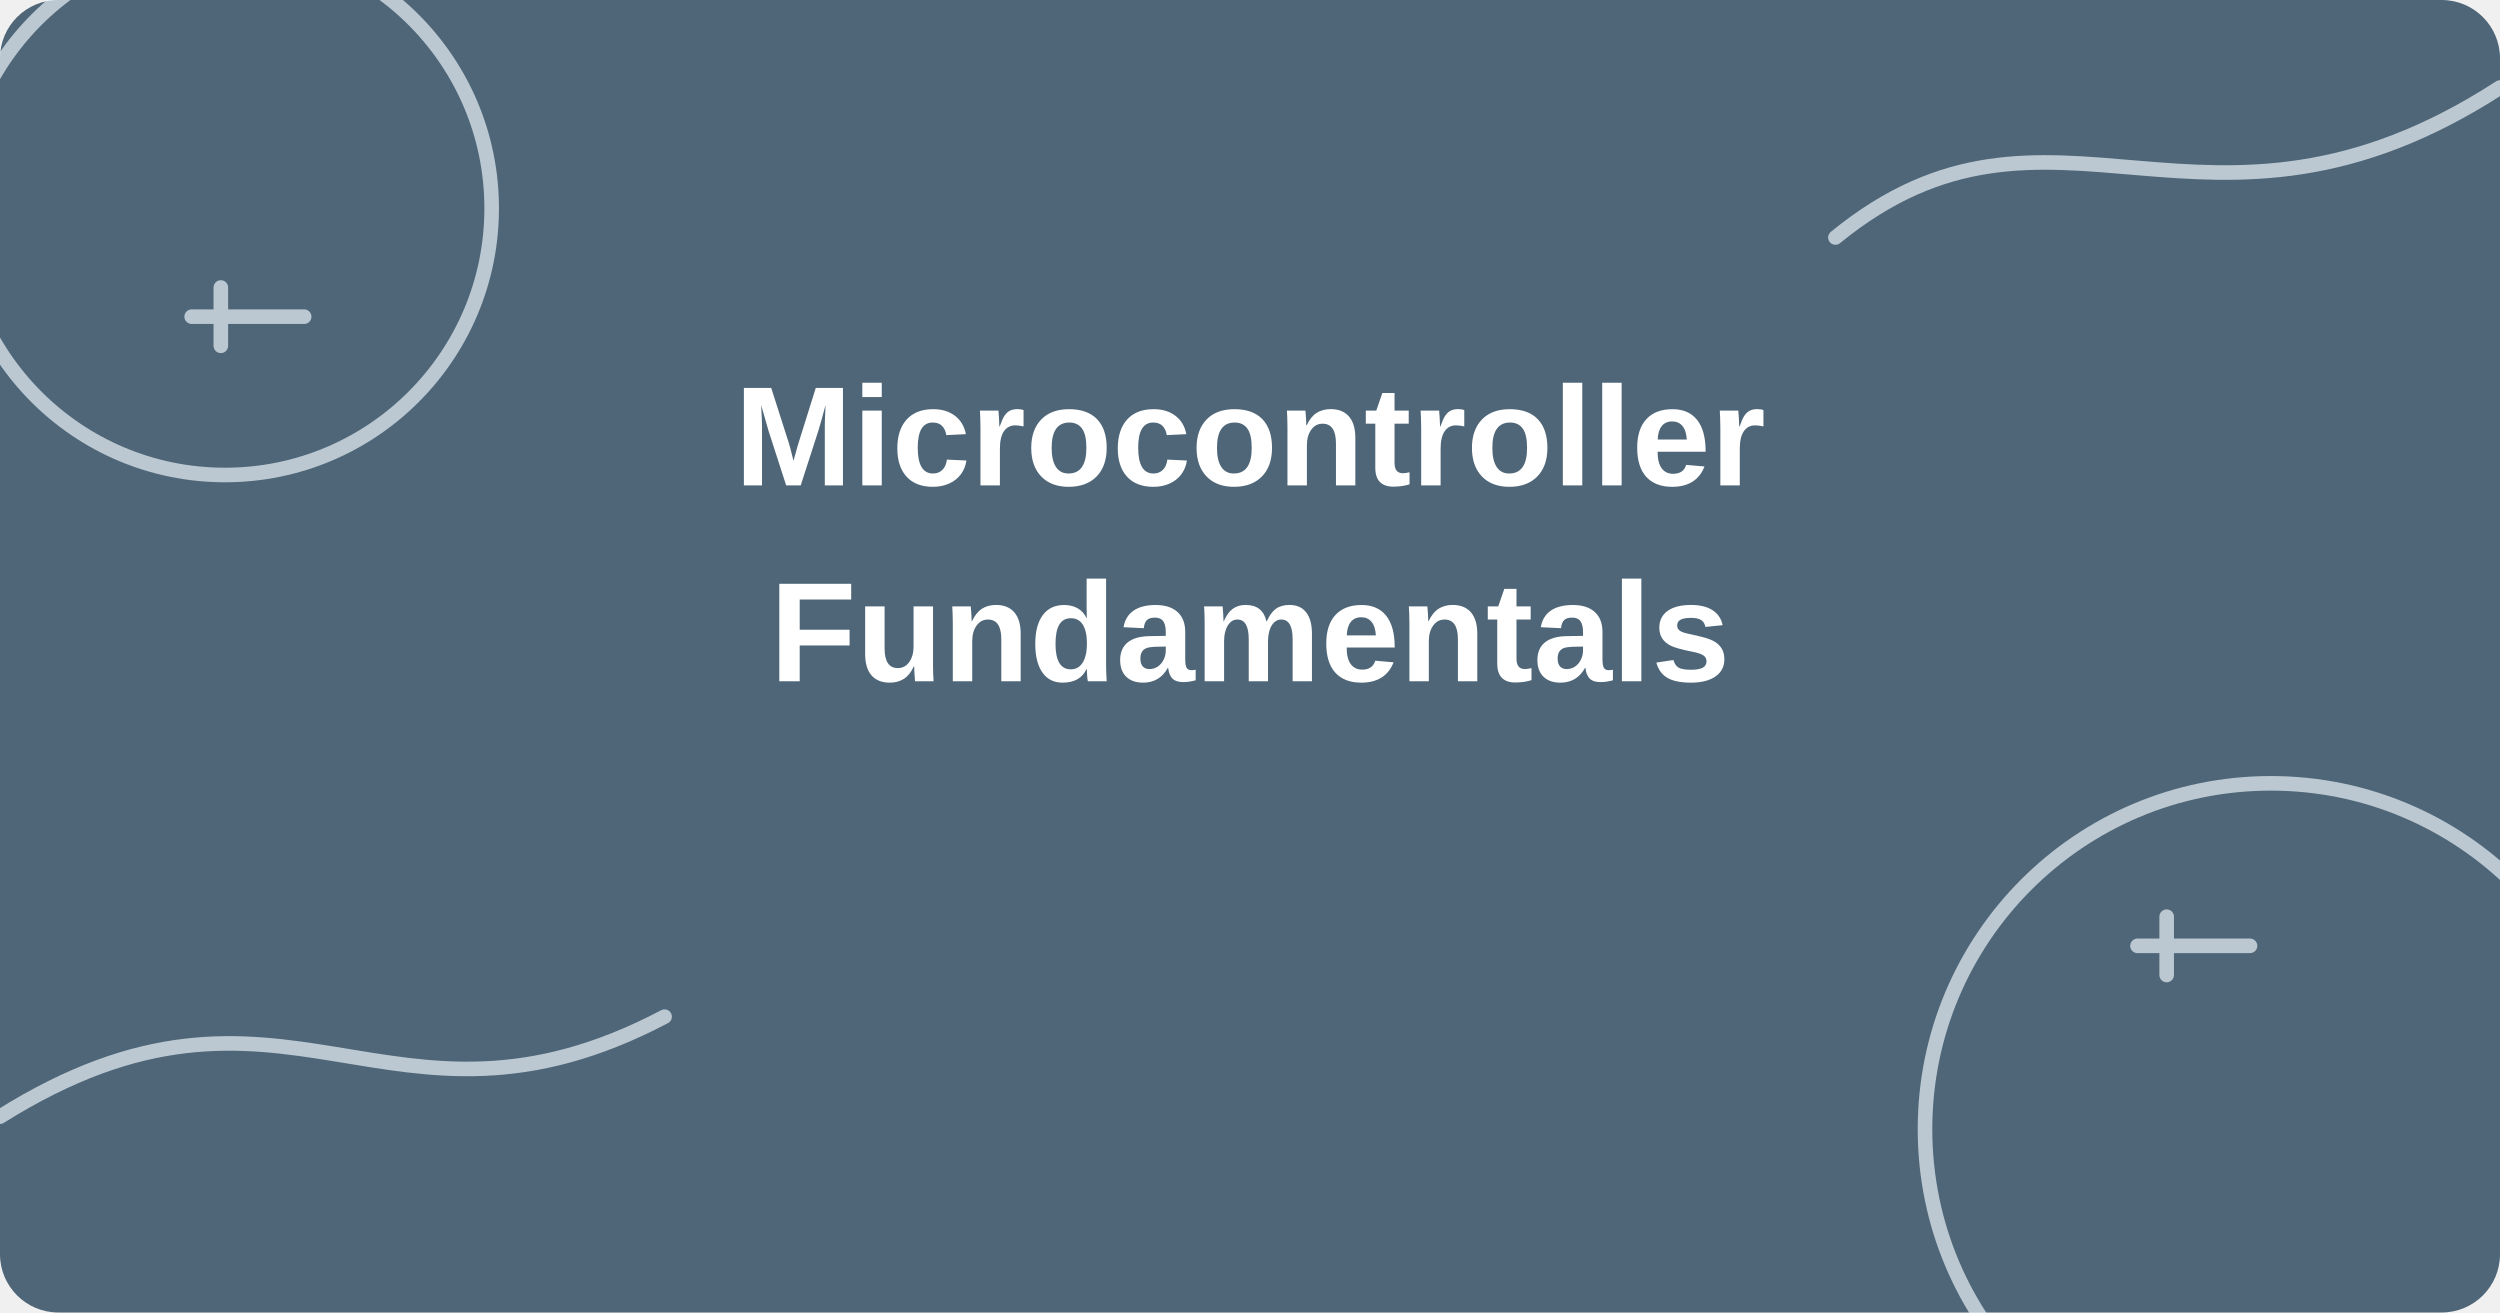
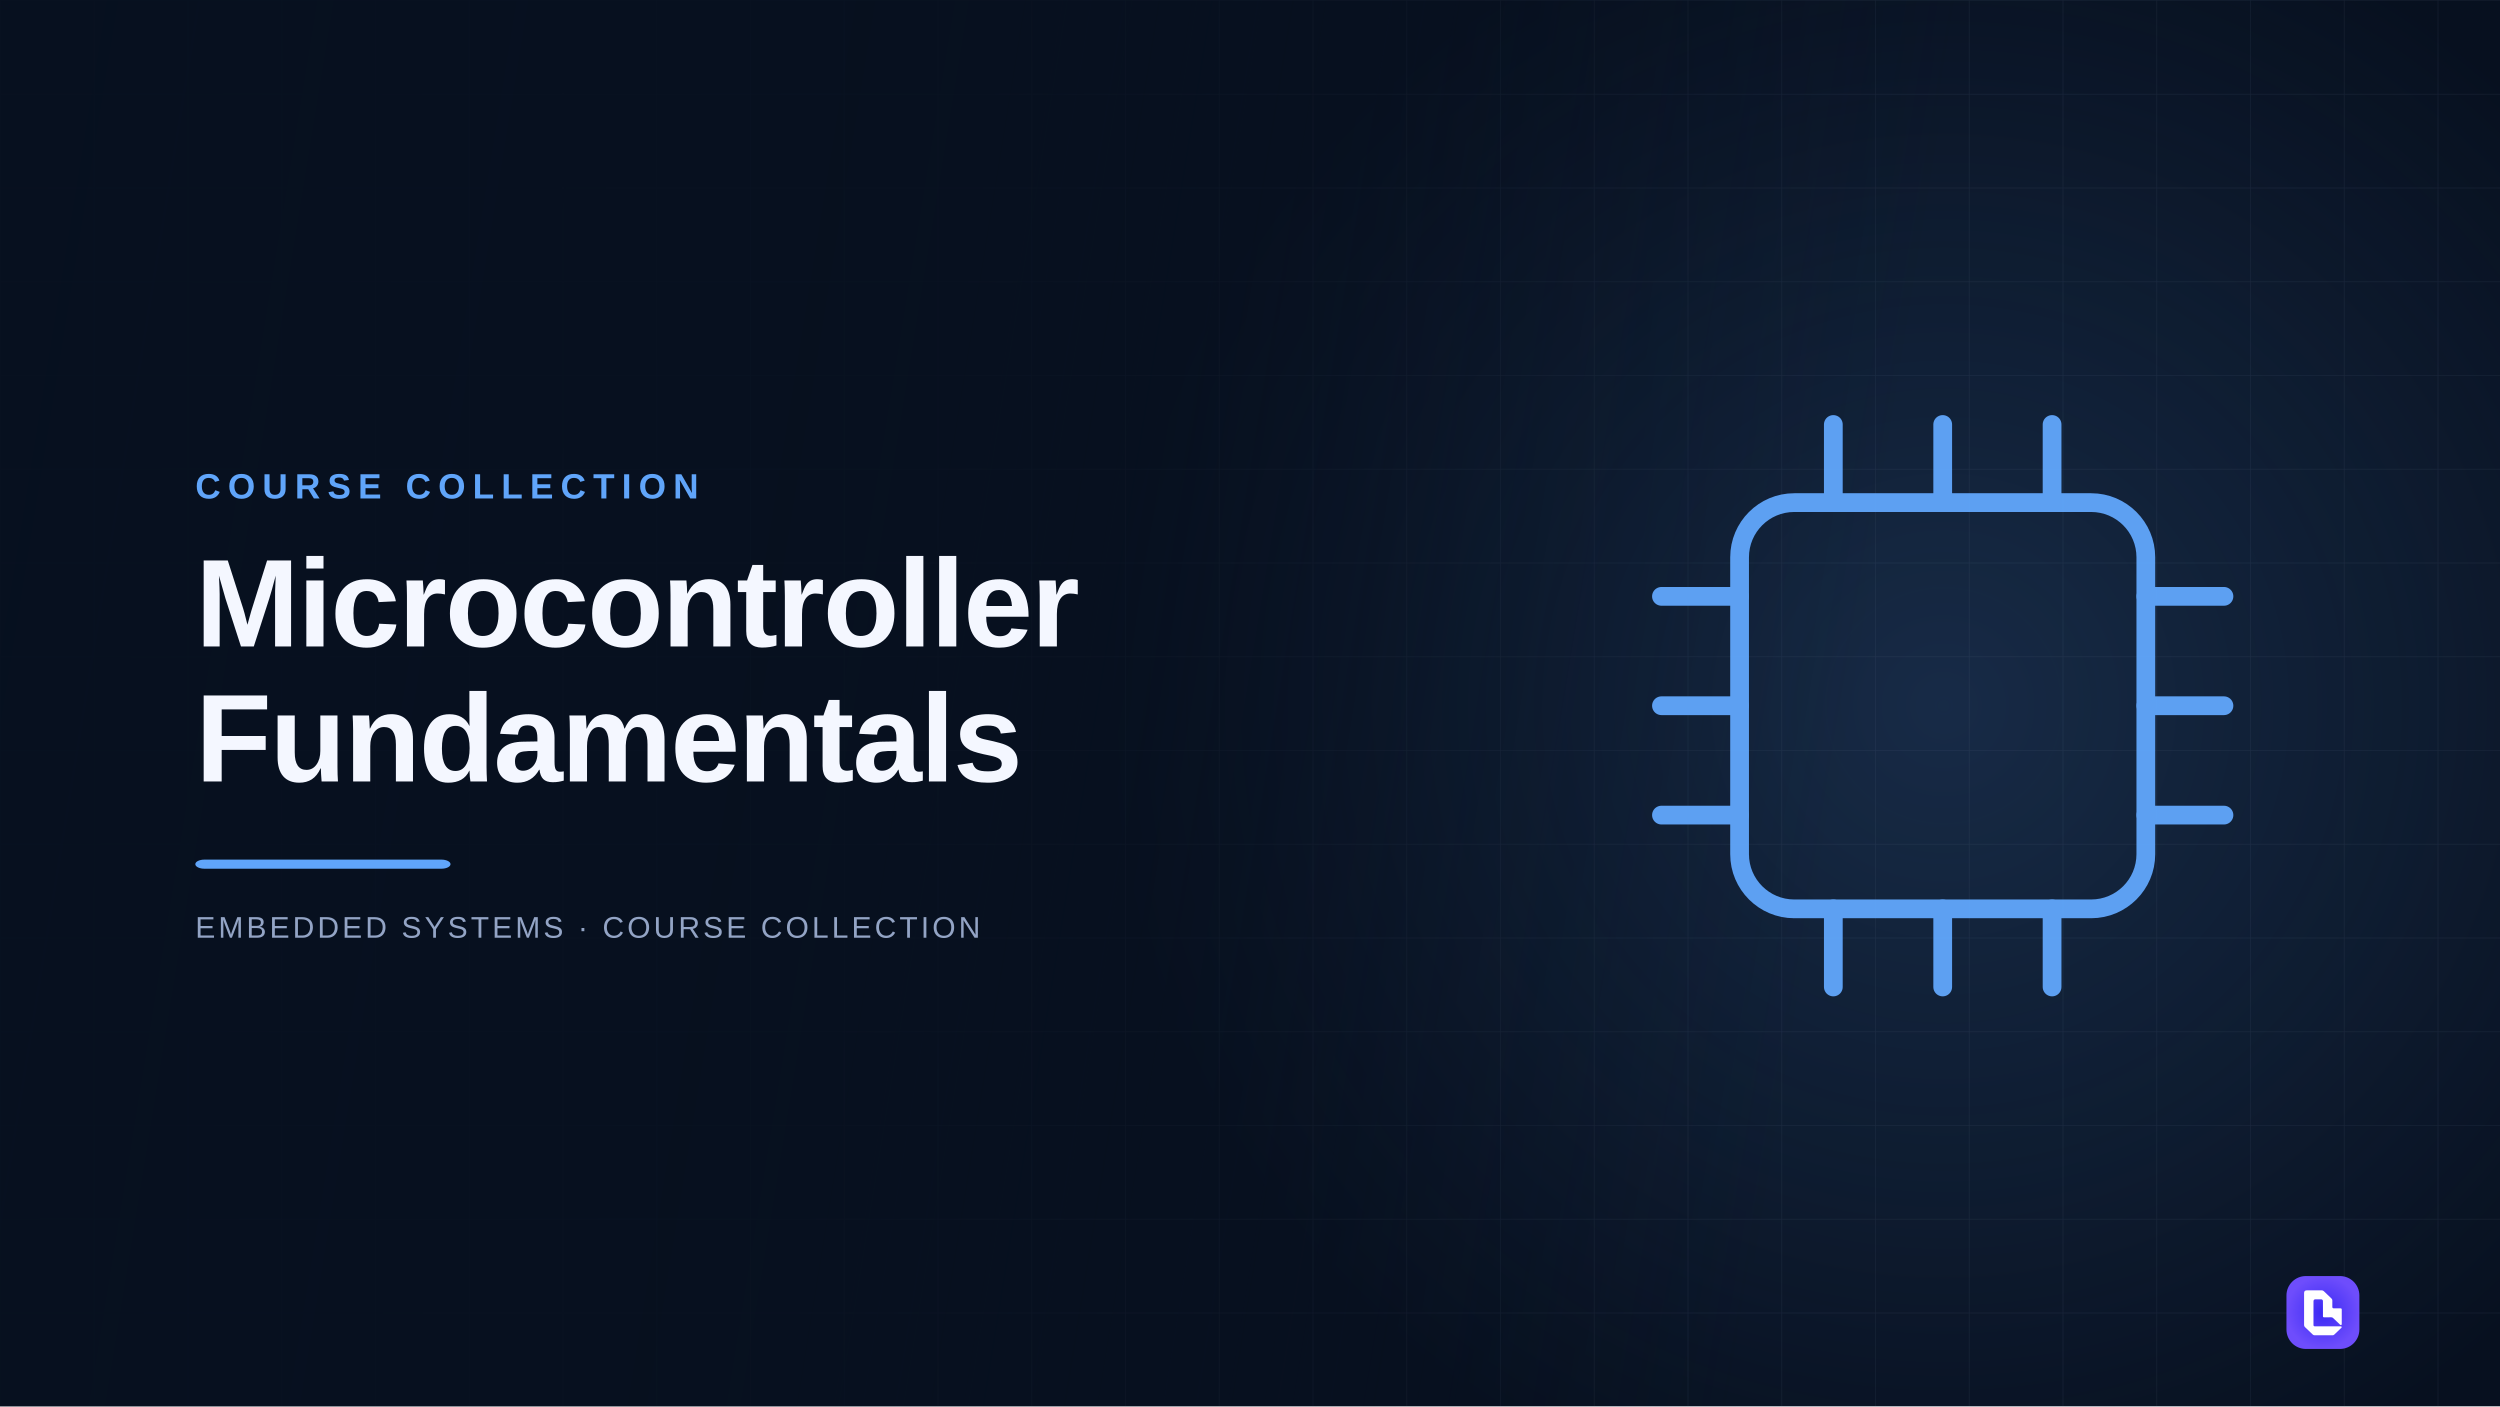
- <svg xmlns="http://www.w3.org/2000/svg" width="1200" height="630" viewBox="0 0 1200 630" fill="none">
-   <rect width="1200" height="630" rx="28" fill="#4E6678" />
-   <circle cx="108" cy="100" r="128" stroke="#E9F2F8" stroke-width="7" opacity=".7" />
-   <circle cx="1090" cy="542" r="166" stroke="#E9F2F8" stroke-width="7" opacity=".7" />
-   <path d="M0 536C137 450 186 558 319 488M881 114c104-85 177 20 319-72" stroke="#E9F2F8" stroke-width="7" stroke-linecap="round" opacity=".7" />
-   <path d="M92 152h54M106 138v28M1026 454h54M1040 440v28" stroke="#E9F2F8" stroke-width="7" stroke-linecap="round" opacity=".7" />
-   <text x="600" y="233" text-anchor="middle" fill="white" font-family="Arial, Helvetica, sans-serif" font-size="68" font-weight="700">Microcontroller</text>
-   <text x="600" y="327" text-anchor="middle" fill="white" font-family="Arial, Helvetica, sans-serif" font-size="68" font-weight="700">Fundamentals</text>
+ <svg xmlns="http://www.w3.org/2000/svg" width="1920" height="1080" viewBox="0 0 1920 1080" fill="none">
+   <defs>
+     <radialGradient id="glow">
+       <stop stop-color="#60A5FA" stop-opacity=".18" />
+       <stop offset="1" stop-color="#60A5FA" stop-opacity="0" />
+     </radialGradient>
+     <linearGradient id="mask" x1="0" y1="0" x2="1" y2=".09">
+       <stop stop-color="#07101F" stop-opacity=".94" />
+       <stop offset=".4" stop-color="#07101F" stop-opacity=".84" />
+       <stop offset=".62" stop-color="#07101F" stop-opacity=".3" />
+       <stop offset=".78" stop-color="#07101F" stop-opacity="0" />
+     </linearGradient>
+     <pattern id="grid" width="72" height="72" patternUnits="userSpaceOnUse">
+       <path d="M72 0H0V72" stroke="#93A4C5" stroke-opacity=".1" />
+     </pattern>
+   </defs>
+   <rect width="1920" height="1080" fill="#07101F" />
+   <ellipse cx="1492" cy="542" rx="640" ry="640" fill="url(#glow)" />
+   <rect width="1920" height="1080" fill="url(#grid)" />
+   <rect width="1920" height="1080" fill="url(#mask)" />
+   <g id="course-figure" opacity=".96" transform="translate(1204.00 254.00) scale(6)" stroke="#60A5FA" stroke-width="2.4" stroke-linecap="round" stroke-linejoin="round">
+     <rect x="22" y="22" width="52" height="52" rx="7" stroke="#60A5FA" stroke-width="2.4" stroke-linecap="round" stroke-linejoin="round" />
+     <path d="M34 12v10M48 12v10M62 12v10M34 74v10M48 74v10M62 74v10M12 34h10M12 48h10M12 62h10M74 34h10M74 48h10M74 62h10" stroke="#60A5FA" stroke-width="2.4" stroke-linecap="round" stroke-linejoin="round" />
+   </g>
+   <g font-family="Arial, Helvetica, sans-serif">
+     <text x="150" y="382.82" fill="#60A5FA" font-size="27" font-weight="700" letter-spacing="5.5">COURSE COLLECTION</text>
+     <text x="150" y="496.50" fill="#F4F7FF" font-size="96" font-weight="800" letter-spacing="-1.4">Microcontroller</text>
+     <text x="150" y="600.18" fill="#F4F7FF" font-size="96" font-weight="800" letter-spacing="-1.4">Fundamentals</text>
+     <rect x="150" y="660.18" width="196" height="7" rx="7" fill="#60A5FA" />
+     <text x="150" y="720.18" fill="#93A4C5" font-size="23" letter-spacing="2.4">EMBEDDED SYSTEMS · COURSE COLLECTION</text>
+   </g>
+   <svg x="1756" y="980" width="56" height="56" viewBox="0 0 120 120">
+     <path d="M0 32C0 14.327 14.327 0 32 0H88C105.673 0 120 14.327 120 32V88C120 105.673 105.673 120 88 120H32C14.327 120 0 105.673 0 88V32Z" fill="url(#paint0_radial_3803_20895)" />
+     <path d="M29 54.178C29 45.416 29 36.653 29 27.89C29 25.023 30.586 23.509 33.598 23.509C41.67 23.509 49.743 23.521 57.815 23.498C58.516 23.479 59.214 23.602 59.861 23.86C60.509 24.118 61.092 24.504 61.572 24.993C65.713 29.004 69.88 32.99 74.073 36.95C75.03 37.858 75.506 38.907 75.506 40.181C75.497 43.697 75.494 47.211 75.496 50.724C75.496 52.446 76.248 53.158 78.075 53.16C81.68 53.16 85.286 53.16 88.894 53.16C90.314 53.16 91 53.806 91 55.159C91 63.1 91 71.041 91 78.982C91 79.698 90.811 80.332 90.076 80.607C89.341 80.883 88.765 80.577 88.224 80.06C84.439 76.418 80.618 72.803 76.847 69.154C75.947 68.284 74.977 67.874 73.679 67.893C69.787 67.949 65.894 67.914 62 67.914C60.532 67.914 60.065 67.476 60.063 66.093C60.053 58.107 60.042 50.12 60.033 42.132C60.037 41.675 60.015 41.218 59.968 40.763C59.825 39.475 58.73 38.367 57.389 38.347C53.976 38.296 50.56 38.285 47.147 38.347C45.543 38.378 44.49 39.723 44.487 41.508C44.477 46.551 44.472 51.594 44.47 56.636C44.47 64.555 44.467 72.474 44.461 80.391C44.461 82.115 45.122 82.753 46.904 82.753C60.996 82.753 75.086 82.753 89.176 82.753C89.835 82.753 90.433 82.838 90.752 83.462C91.049 84.047 90.999 84.614 90.496 85.096C86.512 88.903 82.526 92.708 78.538 96.512C78.195 96.834 77.788 97.086 77.341 97.254C76.894 97.423 76.416 97.504 75.936 97.492C66.001 97.498 56.066 97.498 46.131 97.492C44.941 97.492 43.981 96.978 43.156 96.187C39.908 93.07 36.654 89.956 33.393 86.844C32.449 85.94 31.52 85.019 30.546 84.145C29.484 83.194 28.999 82.036 29 80.659C29 62.991 29.012 63.01 29 54.178Z" fill="white" />
+     <defs>
+       <radialGradient id="paint0_radial_3803_20895" cx="0" cy="0" r="1" gradientUnits="userSpaceOnUse" gradientTransform="translate(60 60) rotate(90) scale(60)">
+         <stop stop-color="#3A2AF4" />
+         <stop offset="1" stop-color="#6E4DFC" />
+       </radialGradient>
+     </defs>
+   </svg>
</svg>
